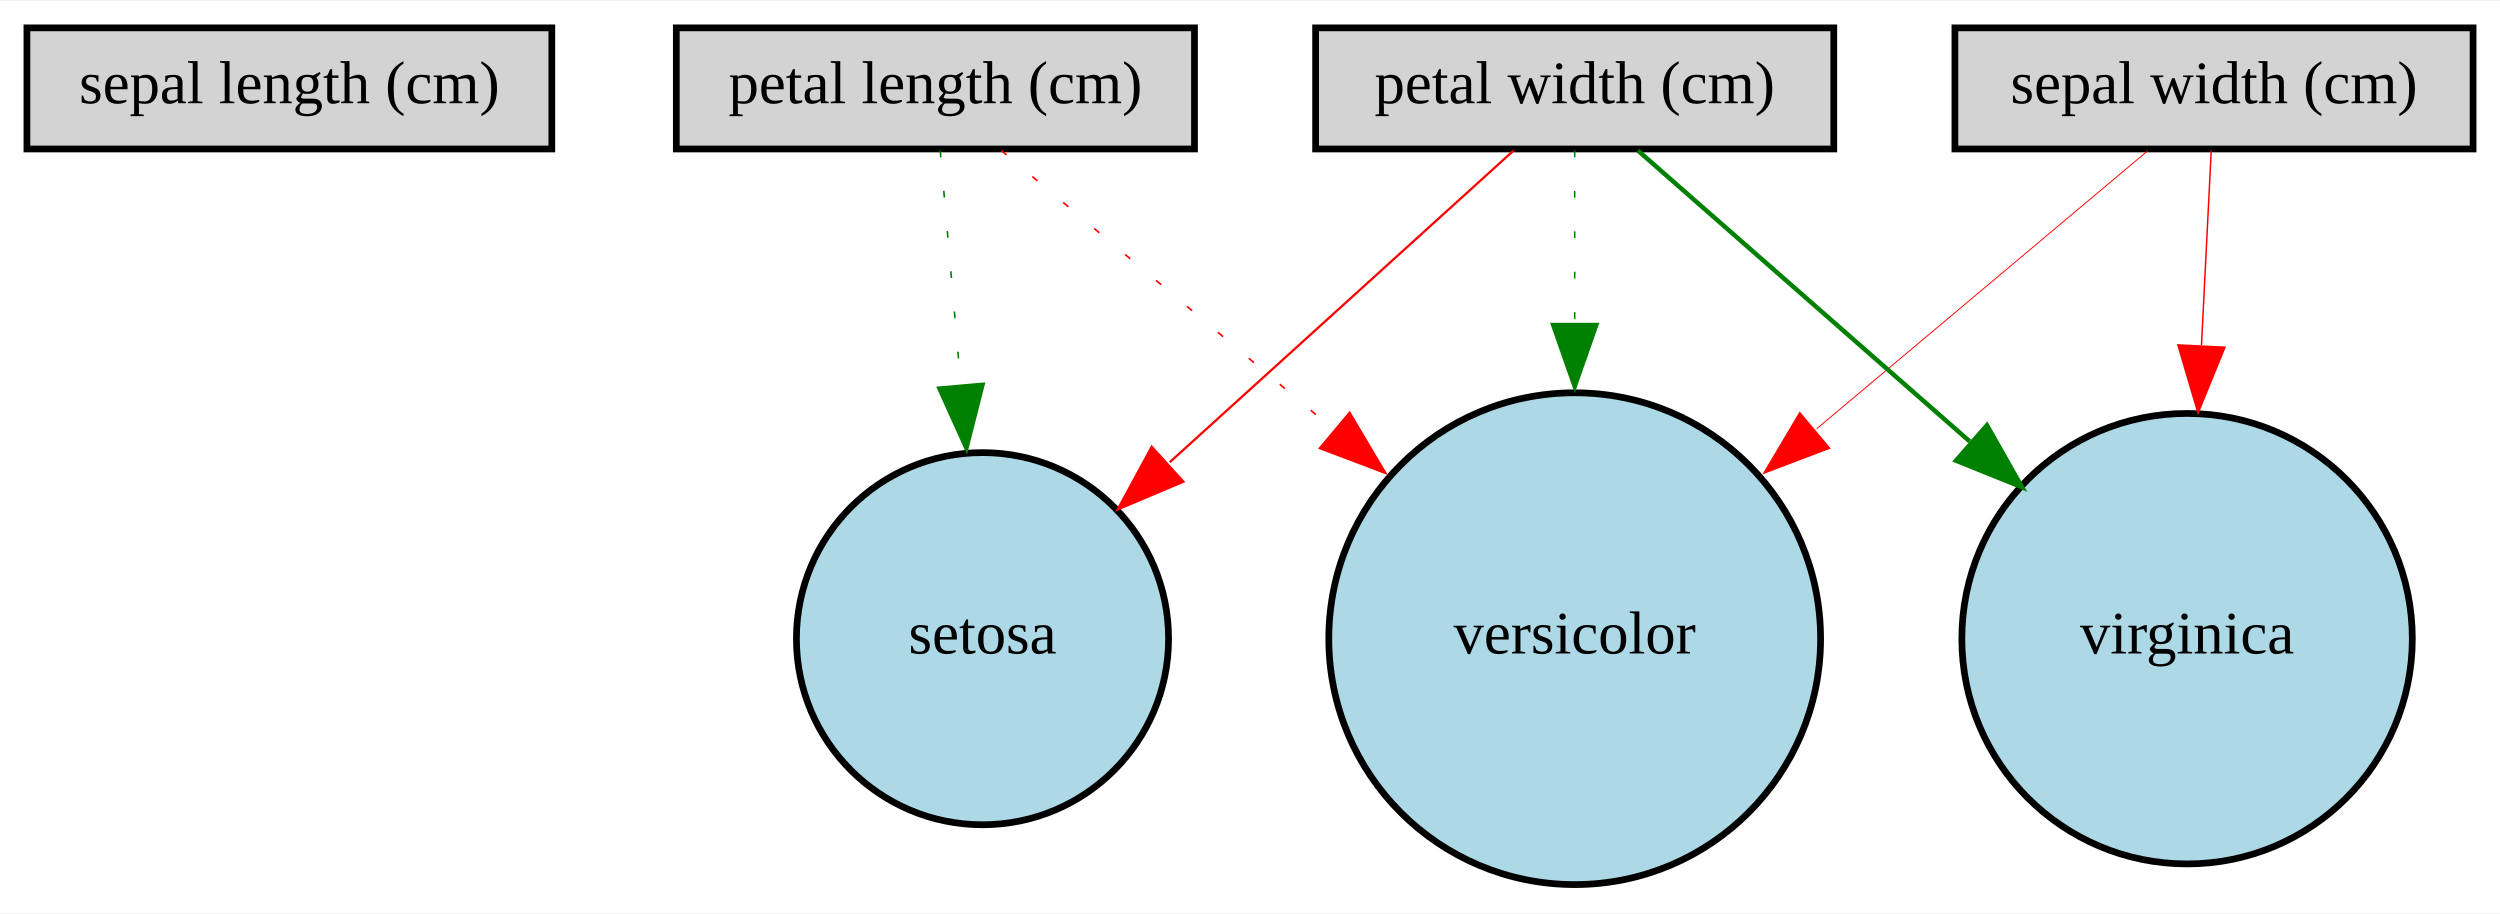
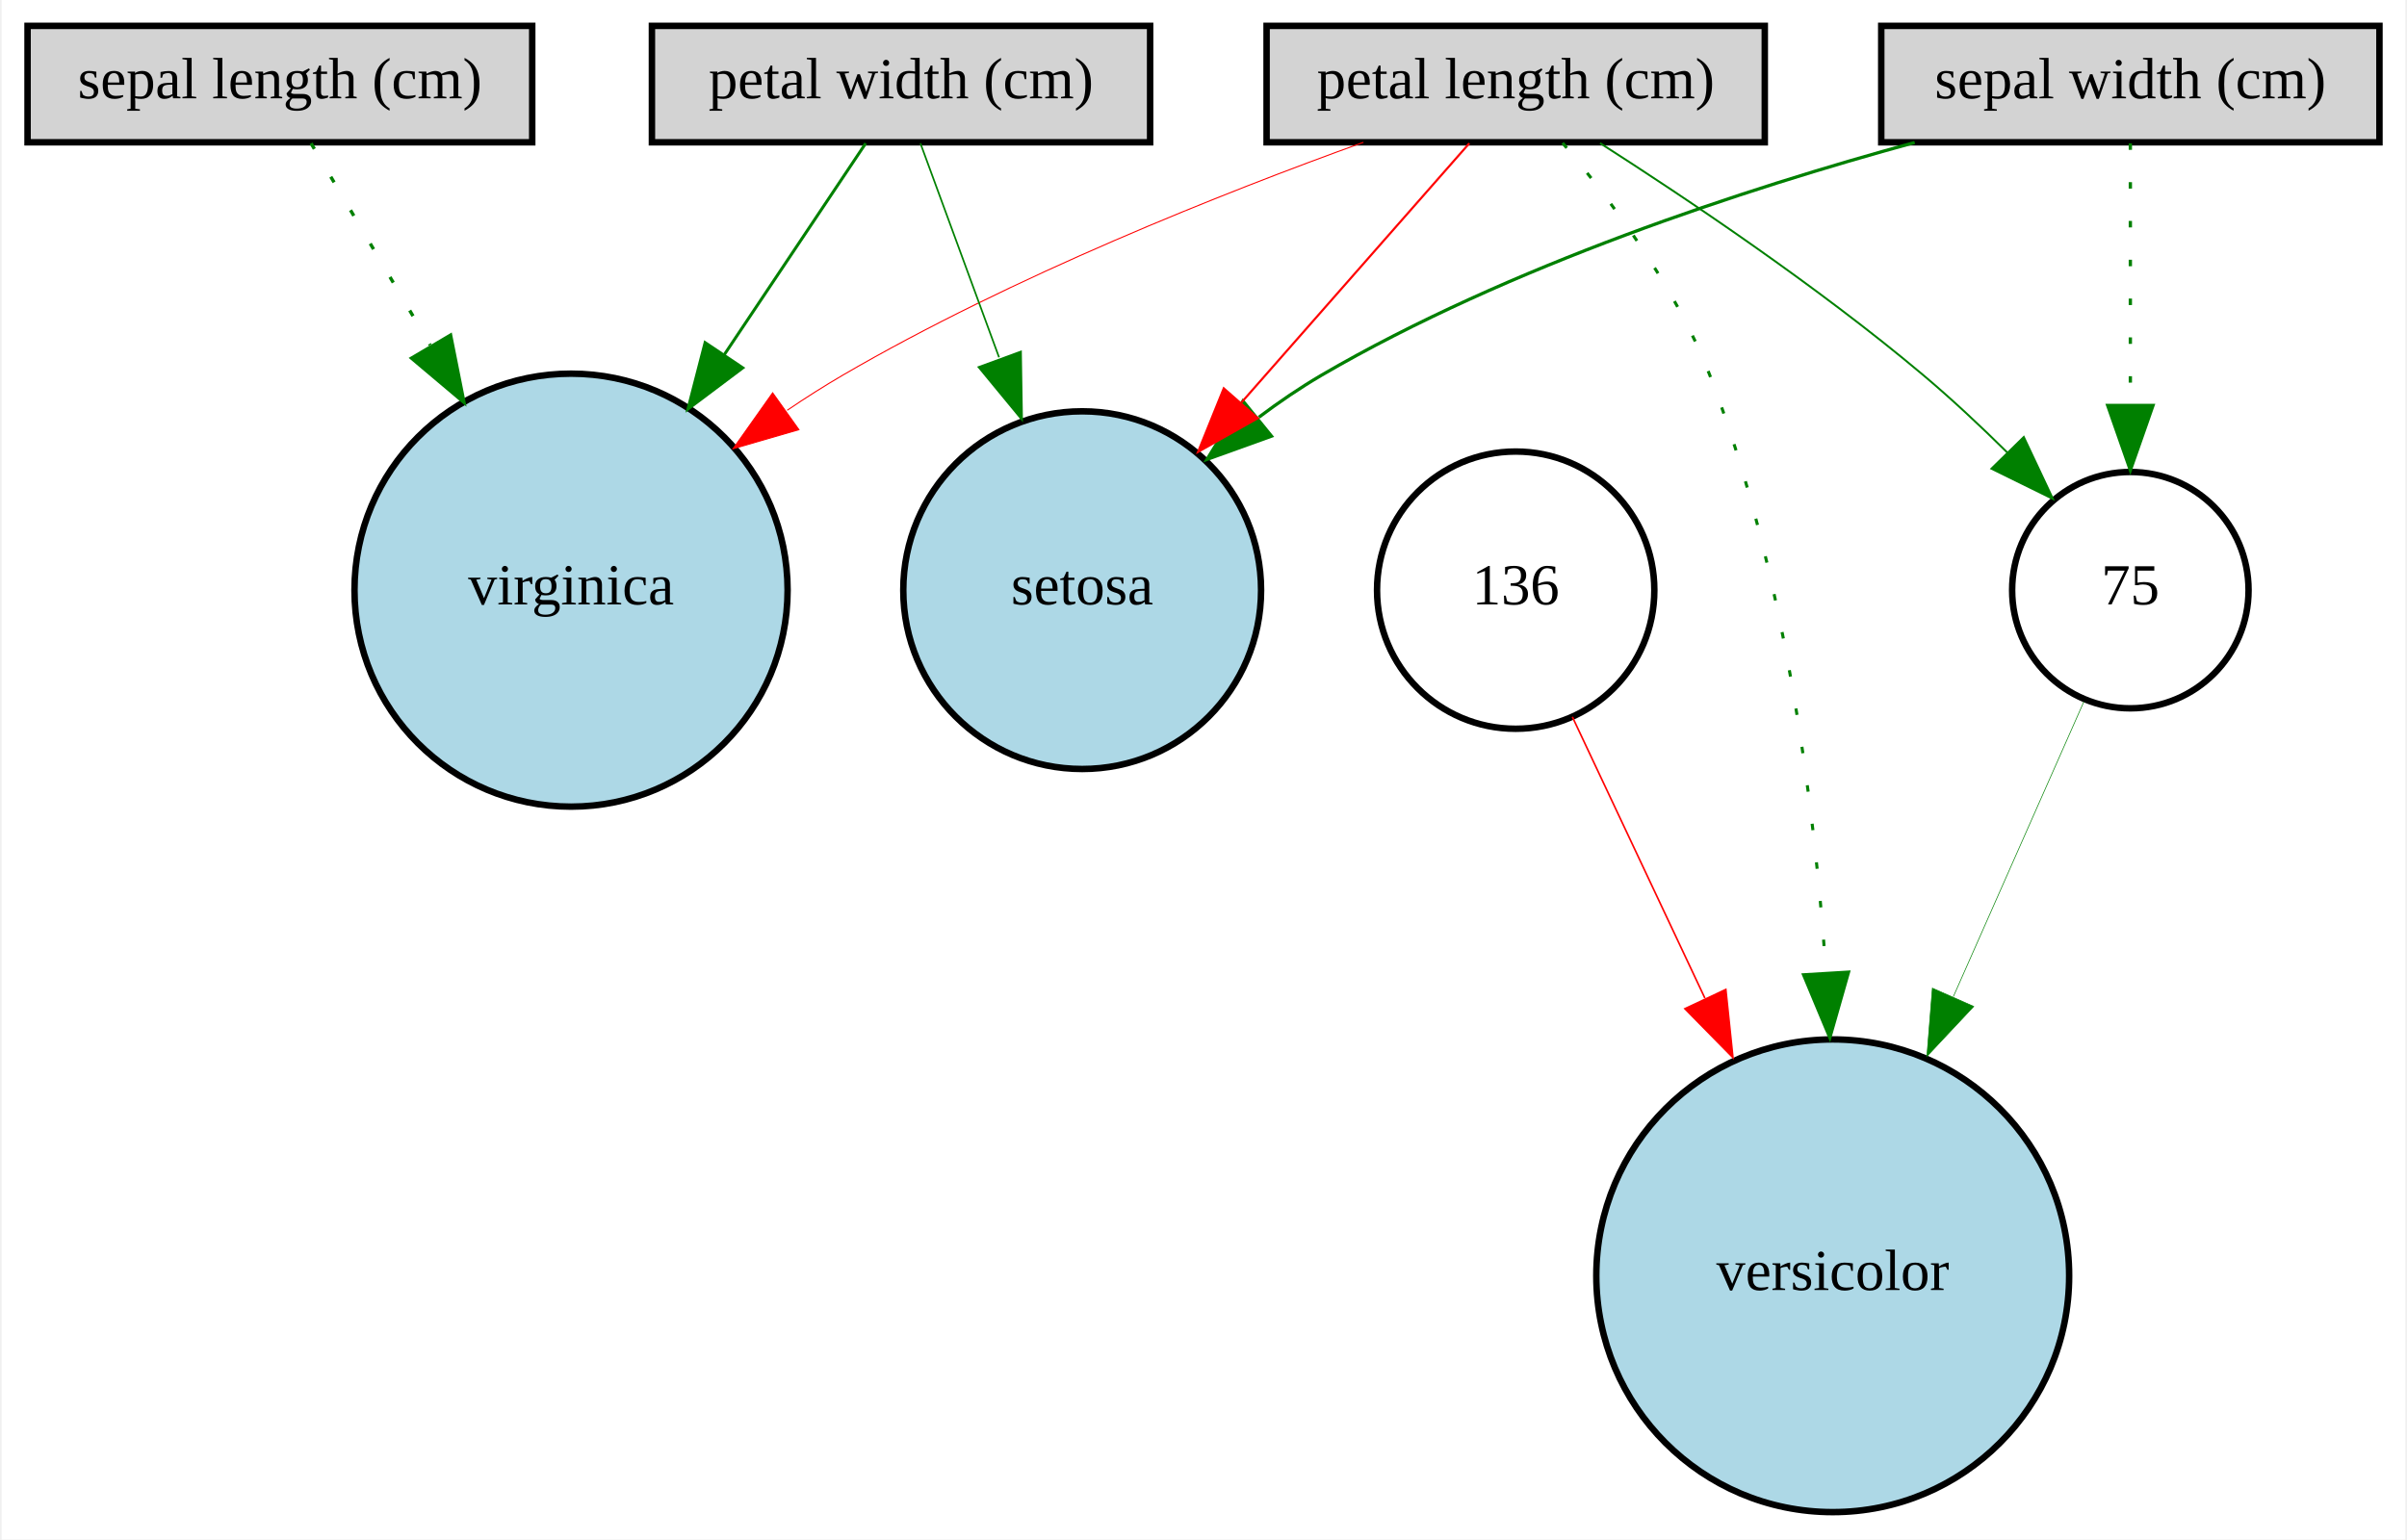
- <svg xmlns="http://www.w3.org/2000/svg" width="372pt" height="136pt" viewBox="0.00 0.00 371.50 135.54">
-   <g id="graph0" class="graph" transform="scale(1 1) rotate(0) translate(4 131.54)">
-     <polygon fill="white" stroke="transparent" points="-4,4 -4,-131.54 367.5,-131.54 367.5,4 -4,4" />
+ <svg xmlns="http://www.w3.org/2000/svg" width="372pt" height="238pt" viewBox="0.00 0.00 371.50 238.01">
+   <g id="graph0" class="graph" transform="scale(1 1) rotate(0) translate(4 234.01)">
+     <polygon fill="white" stroke="transparent" points="-4,4 -4,-234.01 367.5,-234.01 367.5,4 -4,4" />
    <g id="node1" class="node">
-       <polygon fill="lightgray" stroke="black" points="78,-127.54 0,-127.54 0,-109.54 78,-109.54 78,-127.54" />
-       <text text-anchor="middle" x="39" y="-116.34" font-family="Times New Roman,serif" font-size="9.00">sepal length (cm)</text>
+       <polygon fill="lightgray" stroke="black" points="78,-230.01 0,-230.01 0,-212.01 78,-212.01 78,-230.01" />
+       <text text-anchor="middle" x="39" y="-218.81" font-family="Times New Roman,serif" font-size="9.00">sepal length (cm)</text>
+     </g>
+     <g id="node7" class="node">
+       <ellipse fill="lightblue" stroke="black" cx="84" cy="-142.77" rx="33.47" ry="33.47" />
+       <text text-anchor="middle" x="84" y="-140.57" font-family="Times New Roman,serif" font-size="9.00">virginica</text>
+     </g>
+     <g id="edge7" class="edge">
+       <path fill="none" stroke="green" stroke-width="0.52" stroke-dasharray="1,5" d="M43.82,-211.85C48.3,-204.26 55.31,-192.38 62.22,-180.67" />
+       <polygon fill="green" stroke="green" stroke-width="0.52" points="65.38,-182.2 67.45,-171.81 59.35,-178.64 65.38,-182.2" />
    </g>
    <g id="node2" class="node">
-       <polygon fill="lightgray" stroke="black" points="363.5,-127.54 286.5,-127.54 286.5,-109.54 363.5,-109.54 363.5,-127.54" />
-       <text text-anchor="middle" x="325" y="-116.34" font-family="Times New Roman,serif" font-size="9.00">sepal width (cm)</text>
+       <polygon fill="lightgray" stroke="black" points="363.5,-230.01 286.5,-230.01 286.5,-212.01 363.5,-212.01 363.5,-230.01" />
+       <text text-anchor="middle" x="325" y="-218.81" font-family="Times New Roman,serif" font-size="9.00">sepal width (cm)</text>
+     </g>
+     <g id="node5" class="node">
+       <ellipse fill="lightblue" stroke="black" cx="163" cy="-142.77" rx="27.65" ry="27.65" />
+       <text text-anchor="middle" x="163" y="-140.57" font-family="Times New Roman,serif" font-size="9.00">setosa</text>
+     </g>
+     <g id="edge1" class="edge">
+       <path fill="none" stroke="green" stroke-width="0.5" d="M291.67,-211.98C265.6,-204.85 229.02,-192.92 200,-176.01 196.72,-174.09 193.45,-171.87 190.3,-169.5" />
+       <polygon fill="green" stroke="green" stroke-width="0.5" points="192.26,-166.58 182.29,-162.99 187.85,-172.01 192.26,-166.58" />
+     </g>
+     <g id="node9" class="node">
+       <ellipse fill="white" stroke="black" cx="325" cy="-142.77" rx="18.27" ry="18.27" />
+       <text text-anchor="middle" x="325" y="-140.57" font-family="Times New Roman,serif" font-size="9.00">75</text>
+     </g>
+     <g id="edge11" class="edge">
+       <path fill="none" stroke="green" stroke-width="0.51" stroke-dasharray="1,5" d="M325,-211.85C325,-202.3 325,-185.97 325,-171.7" />
+       <polygon fill="green" stroke="green" stroke-width="0.51" points="328.5,-171.33 325,-161.33 321.5,-171.33 328.5,-171.33" />
+     </g>
+     <g id="node3" class="node">
+       <polygon fill="lightgray" stroke="black" points="268.5,-230.01 191.5,-230.01 191.5,-212.01 268.5,-212.01 268.5,-230.01" />
+       <text text-anchor="middle" x="230" y="-218.81" font-family="Times New Roman,serif" font-size="9.00">petal length (cm)</text>
+     </g>
+     <g id="edge2" class="edge">
+       <path fill="none" stroke="red" stroke-width="0.33" d="M222.83,-211.85C214.46,-202.32 200.15,-186.05 187.63,-171.8" />
+       <polygon fill="red" stroke="red" stroke-width="0.33" points="190.14,-169.35 180.91,-164.15 184.88,-173.97 190.14,-169.35" />
    </g>
    <g id="node6" class="node">
-       <ellipse fill="lightblue" stroke="black" cx="230" cy="-36.77" rx="36.54" ry="36.54" />
-       <text text-anchor="middle" x="230" y="-34.57" font-family="Times New Roman,serif" font-size="9.00">versicolor</text>
+       <ellipse fill="lightblue" stroke="black" cx="279" cy="-36.77" rx="36.54" ry="36.54" />
+       <text text-anchor="middle" x="279" y="-34.57" font-family="Times New Roman,serif" font-size="9.00">versicolor</text>
+     </g>
+     <g id="edge6" class="edge">
+       <path fill="none" stroke="green" stroke-width="0.47" stroke-dasharray="1,5" d="M237.25,-211.91C244.3,-203.55 254.69,-189.81 260,-176.01 271.35,-146.54 276.06,-111.24 277.96,-83.69" />
+       <polygon fill="green" stroke="green" stroke-width="0.47" points="281.46,-83.73 278.56,-73.54 274.48,-83.31 281.46,-83.73" />
    </g>
    <g id="edge5" class="edge">
-       <path fill="none" stroke="red" stroke-width="0.14" d="M315.19,-109.3C303.6,-99.57 283.64,-82.81 265.96,-67.97" />
-       <polygon fill="red" stroke="red" stroke-width="0.14" points="267.94,-65.06 258.04,-61.31 263.44,-70.42 267.94,-65.06" />
+       <path fill="none" stroke="red" stroke-width="0.16" d="M206.47,-212.01C184.85,-204.21 152.26,-191.3 126,-176.01 123.14,-174.34 120.25,-172.51 117.41,-170.58" />
+       <polygon fill="red" stroke="red" stroke-width="0.16" points="119.22,-167.58 109.04,-164.63 115.16,-173.28 119.22,-167.58" />
    </g>
-     <g id="node7" class="node">
-       <ellipse fill="lightblue" stroke="black" cx="321" cy="-36.77" rx="33.47" ry="33.47" />
-       <text text-anchor="middle" x="321" y="-34.57" font-family="Times New Roman,serif" font-size="9.00">virginica</text>
+     <g id="edge8" class="edge">
+       <path fill="none" stroke="green" stroke-width="0.3" d="M243.04,-211.88C256.14,-203.5 276.67,-189.75 293,-176.01 297.37,-172.33 301.84,-168.15 305.99,-164.04" />
+       <polygon fill="green" stroke="green" stroke-width="0.3" points="308.53,-166.45 313.04,-156.87 303.53,-161.55 308.53,-166.45" />
    </g>
-     <g id="edge7" class="edge">
-       <path fill="none" stroke="red" stroke-width="0.22" d="M324.59,-109.3C324.23,-102.23 323.69,-91.46 323.14,-80.4" />
-       <polygon fill="red" stroke="red" stroke-width="0.22" points="326.63,-80.08 322.63,-70.27 319.63,-80.43 326.63,-80.08" />
+     <g id="node4" class="node">
+       <polygon fill="lightgray" stroke="black" points="173.5,-230.01 96.5,-230.01 96.5,-212.01 173.5,-212.01 173.5,-230.01" />
+       <text text-anchor="middle" x="135" y="-218.81" font-family="Times New Roman,serif" font-size="9.00">petal width (cm)</text>
    </g>
-     <g id="node3" class="node">
-       <polygon fill="lightgray" stroke="black" points="173.5,-127.54 96.5,-127.54 96.5,-109.54 173.5,-109.54 173.5,-127.54" />
-       <text text-anchor="middle" x="135" y="-116.34" font-family="Times New Roman,serif" font-size="9.00">petal length (cm)</text>
-     </g>
-     <g id="node5" class="node">
-       <ellipse fill="lightblue" stroke="black" cx="142" cy="-36.77" rx="27.65" ry="27.65" />
-       <text text-anchor="middle" x="142" y="-34.57" font-family="Times New Roman,serif" font-size="9.00">setosa</text>
+     <g id="edge3" class="edge">
+       <path fill="none" stroke="green" stroke-width="0.26" d="M138,-211.85C140.94,-203.85 145.62,-191.09 150.15,-178.77" />
+       <polygon fill="green" stroke="green" stroke-width="0.26" points="153.54,-179.67 153.71,-169.08 146.97,-177.26 153.54,-179.67" />
    </g>
    <g id="edge4" class="edge">
-       <path fill="none" stroke="green" stroke-width="0.24" stroke-dasharray="1,5" d="M135.72,-109.3C136.45,-101.01 137.63,-87.62 138.76,-74.66" />
-       <polygon fill="green" stroke="green" stroke-width="0.24" points="142.27,-74.73 139.66,-64.46 135.3,-74.12 142.27,-74.73" />
+       <path fill="none" stroke="green" stroke-width="0.46" d="M129.54,-211.85C124.24,-203.92 115.81,-191.32 107.64,-179.11" />
+       <polygon fill="green" stroke="green" stroke-width="0.46" points="110.54,-177.14 102.07,-170.78 104.72,-181.04 110.54,-177.14" />
    </g>
-     <g id="edge6" class="edge">
-       <path fill="none" stroke="red" stroke-width="0.25" stroke-dasharray="1,5" d="M144.81,-109.3C156.4,-99.57 176.36,-82.81 194.04,-67.97" />
-       <polygon fill="red" stroke="red" stroke-width="0.25" points="196.56,-70.42 201.96,-61.31 192.06,-65.06 196.56,-70.42" />
+     <g id="node8" class="node">
+       <ellipse fill="white" stroke="black" cx="230" cy="-142.77" rx="21.43" ry="21.43" />
+       <text text-anchor="middle" x="230" y="-140.57" font-family="Times New Roman,serif" font-size="9.00">136</text>
    </g>
-     <g id="node4" class="node">
-       <polygon fill="lightgray" stroke="black" points="268.5,-127.54 191.5,-127.54 191.5,-109.54 268.5,-109.54 268.5,-127.54" />
-       <text text-anchor="middle" x="230" y="-116.34" font-family="Times New Roman,serif" font-size="9.00">petal width (cm)</text>
+     <g id="edge10" class="edge">
+       <path fill="none" stroke="red" stroke-width="0.25" d="M238.76,-123.18C244.46,-111.08 252.13,-94.8 259.24,-79.7" />
+       <polygon fill="red" stroke="red" stroke-width="0.25" points="262.48,-81.04 263.58,-70.5 256.15,-78.06 262.48,-81.04" />
    </g>
-     <g id="edge1" class="edge">
-       <path fill="none" stroke="red" stroke-width="0.34" d="M220.91,-109.3C208.96,-98.46 187.4,-78.92 169.83,-63" />
-       <polygon fill="red" stroke="red" stroke-width="0.34" points="171.85,-60.1 162.09,-55.98 167.15,-65.29 171.85,-60.1" />
-     </g>
-     <g id="edge3" class="edge">
-       <path fill="none" stroke="green" stroke-width="0.23" stroke-dasharray="1,5" d="M230,-109.3C230,-102.98 230,-93.7 230,-83.9" />
-       <polygon fill="green" stroke="green" stroke-width="0.23" points="233.5,-83.6 230,-73.6 226.5,-83.6 233.5,-83.6" />
-     </g>
-     <g id="edge2" class="edge">
-       <path fill="none" stroke="green" stroke-width="0.67" d="M239.4,-109.3C250.97,-99.15 271.26,-81.38 288.7,-66.08" />
-       <polygon fill="green" stroke="green" stroke-width="0.67" points="291.26,-68.49 296.48,-59.27 286.65,-63.23 291.26,-68.49" />
+     <g id="edge9" class="edge">
+       <path fill="none" stroke="green" stroke-width="0.1" d="M317.81,-125.52C312.41,-113.3 304.74,-95.96 297.64,-79.92" />
+       <polygon fill="green" stroke="green" stroke-width="0.1" points="300.8,-78.41 293.55,-70.68 294.4,-81.24 300.8,-78.41" />
    </g>
  </g>
</svg>
